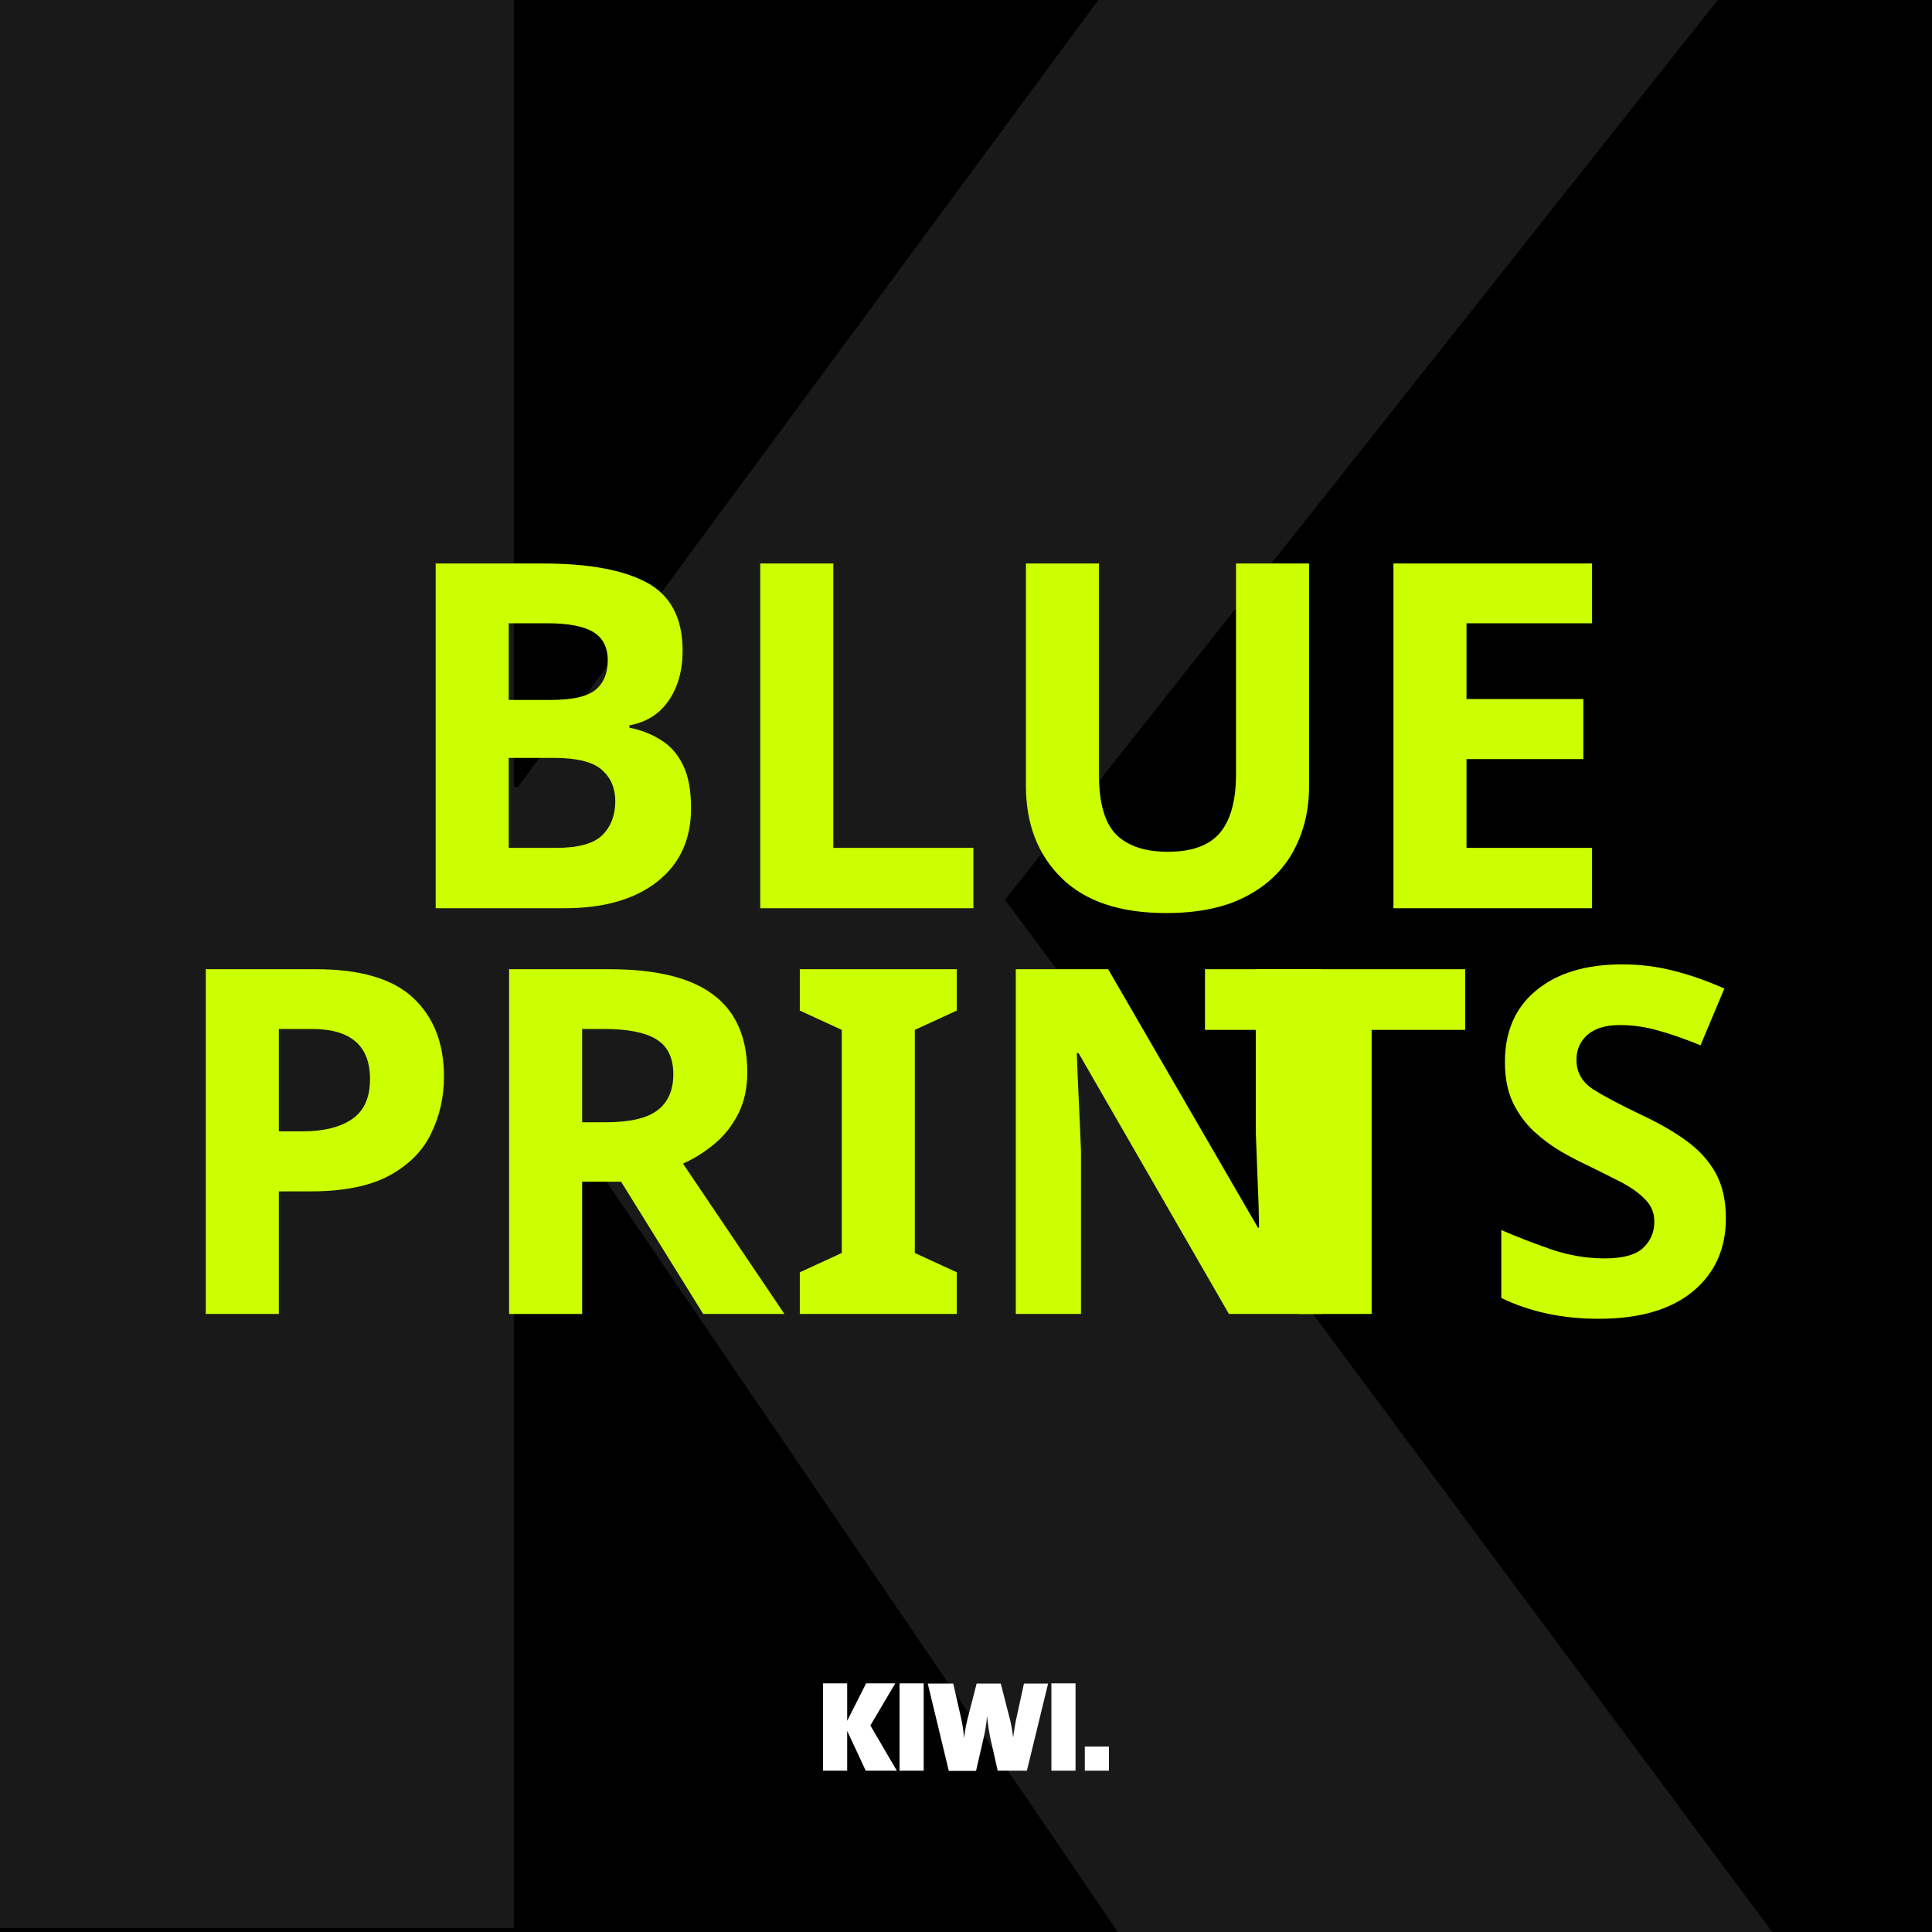
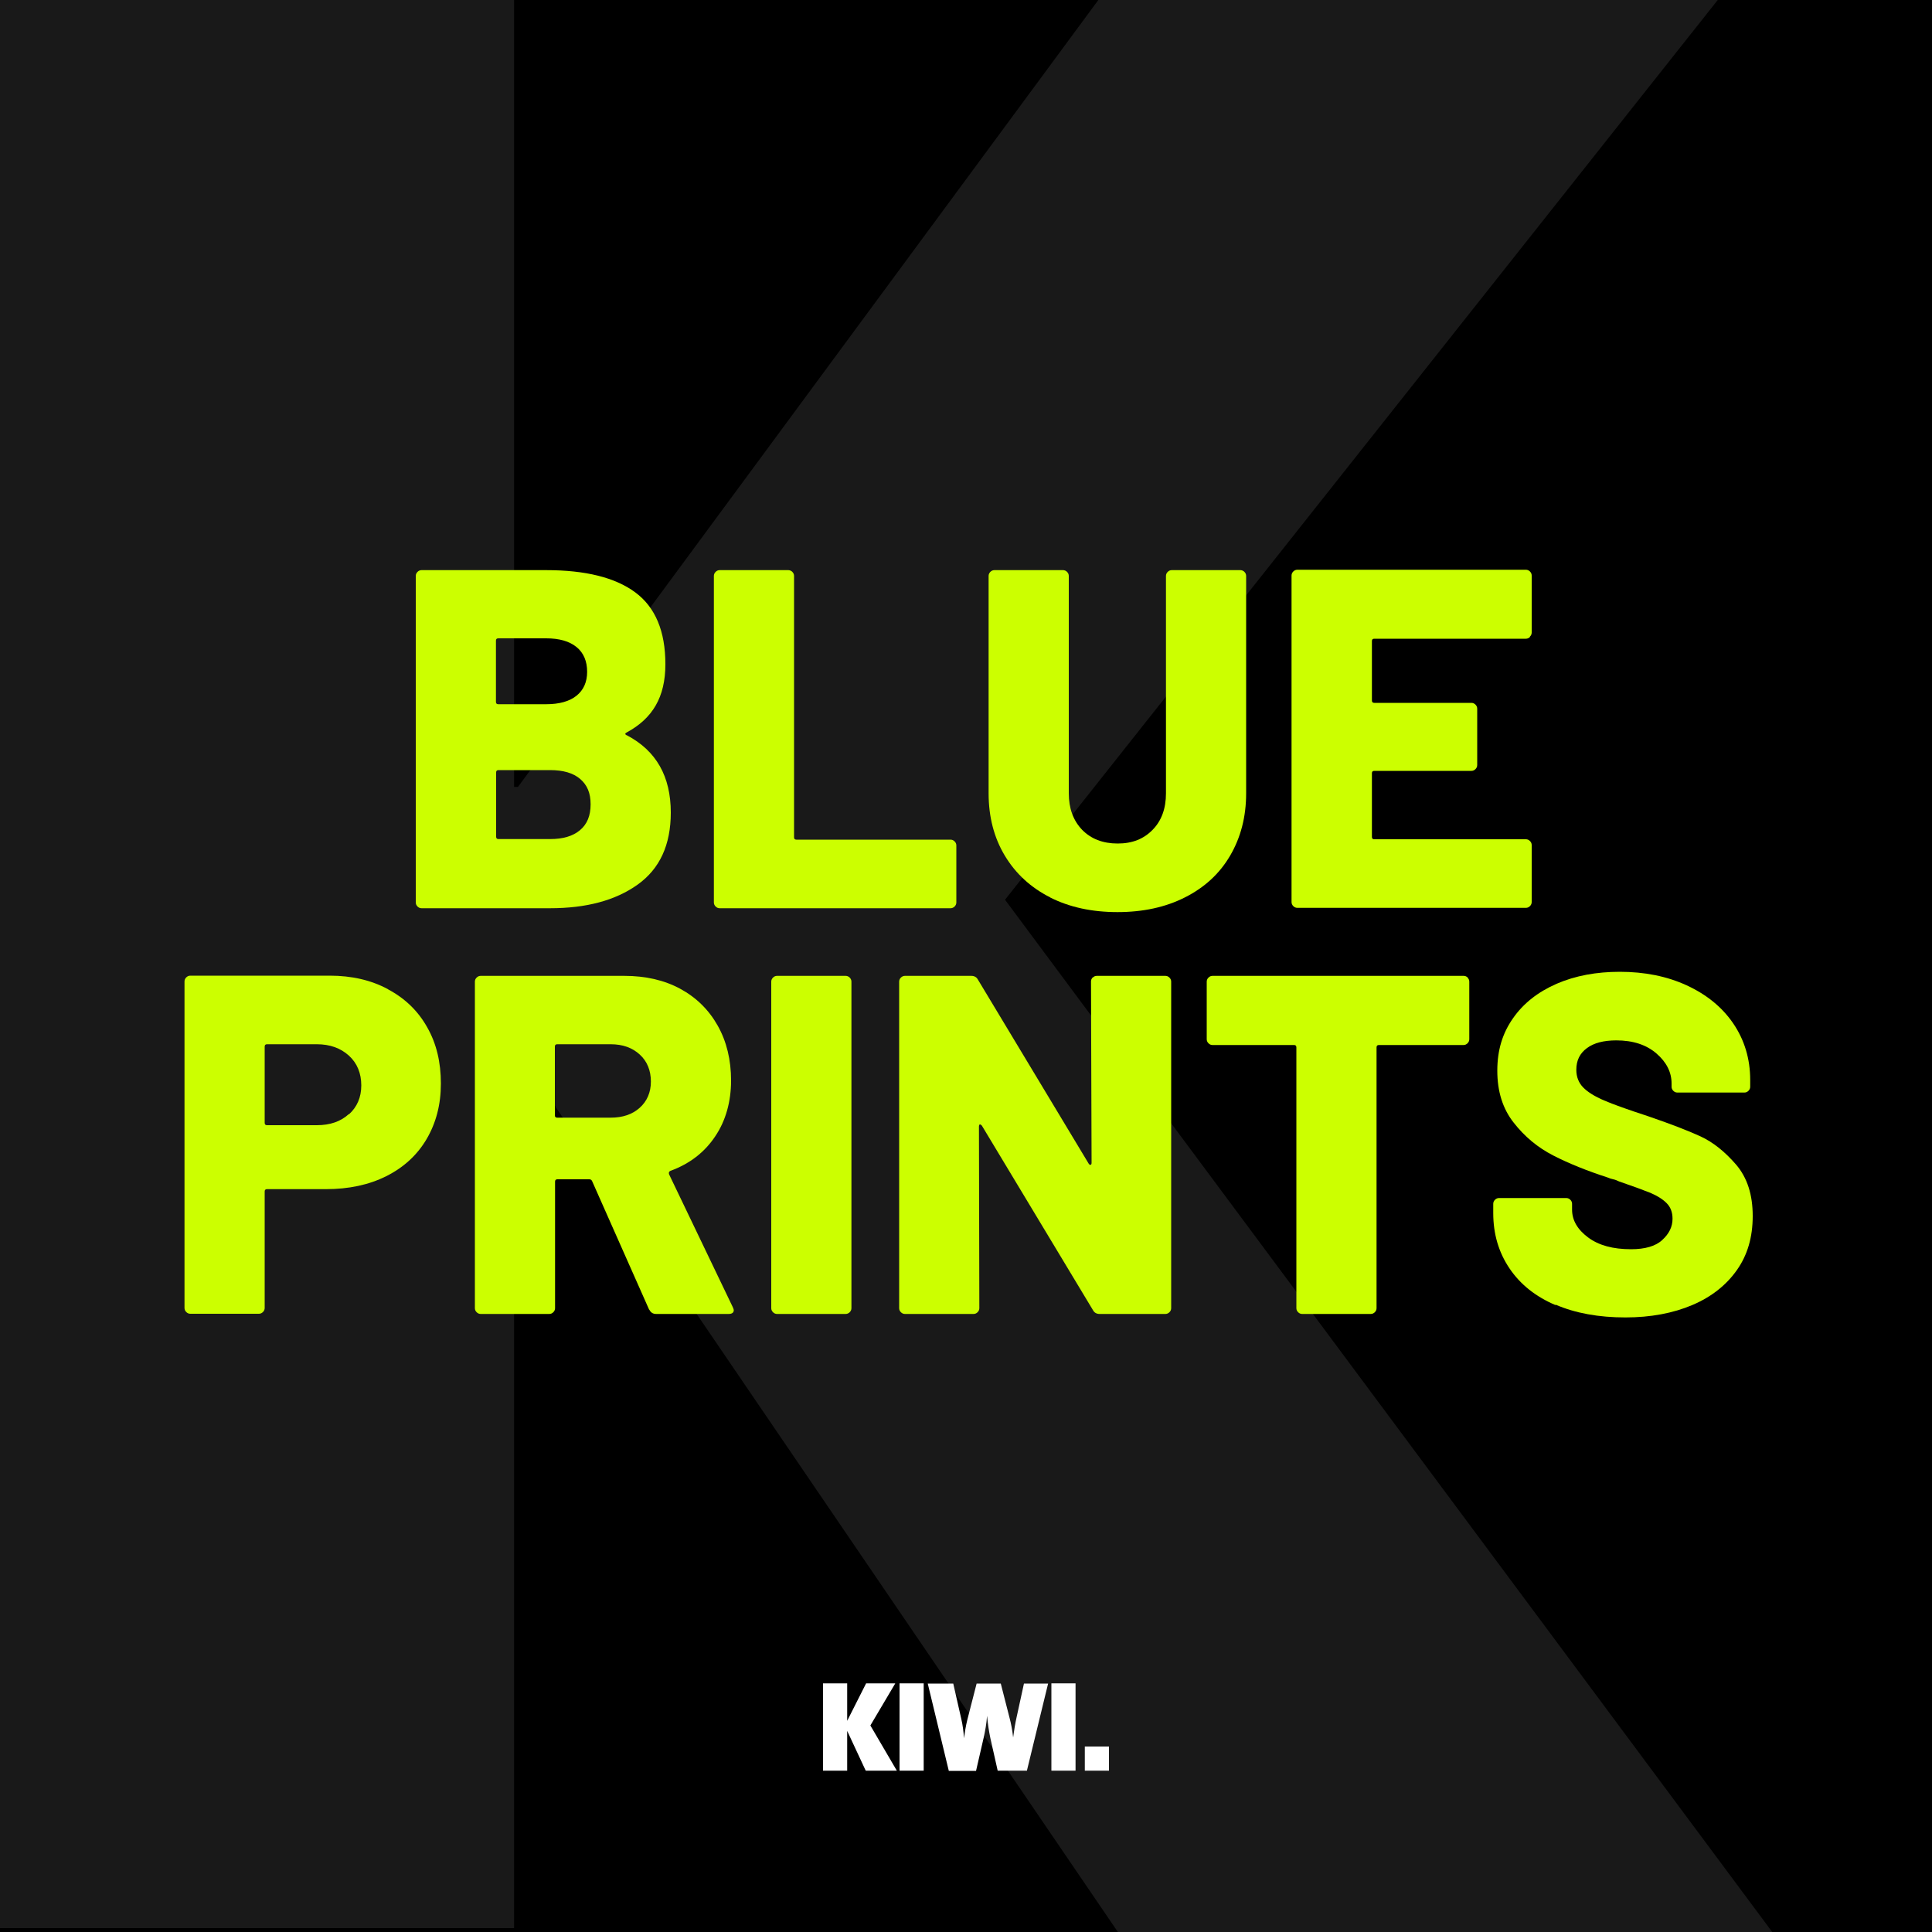
- <svg xmlns="http://www.w3.org/2000/svg" width="100" height="100">
-   <path d="M0 0h100v100H0z" />
-   <path d="M0 0h26.61v40.73h.2L56.85 0h32.06L52.02 46.57 91.73 100H57.86L26.81 54.44h-.2V99.8H0V0z" style="fill:#fff;opacity:.1" />
-   <text style="fill:#cf0;font-family:Barlow-Black,Barlow;font-size:25px;font-weight:800" transform="translate(20.3 47.01)">
-     <tspan x="0" y="0">BLUE</tspan>
-     <tspan x="-11.9" y="21">PRIN</tspan>
-     <tspan x="41.57" y="21" style="letter-spacing:0">T</tspan>
-     <tspan x="56.25" y="21">S</tspan>
-   </text>
-   <path d="m44.81 91.65-.96-2.06v2.06H42.6v-4.52h1.25v1.94l.98-1.94h1.51l-1.29 2.18 1.37 2.34h-1.6ZM46.56 91.65v-4.52h1.25v4.52h-1.25ZM53.15 91.65h-1.51l-.38-1.69c-.07-.33-.13-.72-.17-1.15-.03.4-.09.75-.17 1.11l-.4 1.74h-1.41l-1.09-4.52h1.32l.42 1.85a7 7 0 0 1 .14.98c.04-.33.09-.64.17-.96l.48-1.87h1.25l.46 1.8c.07.26.14.62.18.99.05-.39.11-.74.18-1.05l.38-1.74h1.25l-1.1 4.52ZM54.42 91.65v-4.52h1.25v4.52h-1.25ZM56.15 90.4h1.25v1.25h-1.25z" style="fill:#fff" />
+ <svg xmlns="http://www.w3.org/2000/svg" id="Ebene_1" width="35.28mm" height="35.28mm" viewBox="0 0 100 100">
+   <defs>
+     <style>.cls-1,.cls-2{isolation:isolate;}.cls-3,.cls-2{fill:#fff;}.cls-4{fill:#cf0;}.cls-2{opacity:.1;}</style>
+   </defs>
+   <rect width="100" height="100" />
+   <polygon class="cls-2" points="0 0 26.61 0 26.61 40.73 26.81 40.73 56.85 0 88.91 0 52.02 46.57 91.73 100 57.86 100 26.81 54.44 26.61 54.44 26.61 99.8 0 99.8 0 0" />
+   <g class="cls-1">
+     <g class="cls-1">
+       <path class="cls-4" d="M32.45,38.06c1.52.8,2.27,2.13,2.27,4,0,1.67-.57,2.91-1.72,3.73-1.15.82-2.66,1.22-4.53,1.22h-6.65c-.08,0-.15-.03-.21-.09-.06-.06-.09-.13-.09-.21v-16.9c0-.08.03-.15.09-.21.06-.06.13-.09.21-.09h6.45c2.03,0,3.57.38,4.61,1.15s1.56,2.01,1.56,3.72-.67,2.81-2,3.53c-.1.05-.1.1,0,.15ZM25.67,33.18v3.15c0,.08.04.12.12.12h2.48c.68,0,1.21-.15,1.57-.44s.55-.7.55-1.24-.18-.98-.55-1.28-.89-.45-1.57-.45h-2.48c-.08,0-.12.04-.12.12ZM30.02,42.97c.37-.31.55-.75.55-1.34s-.18-1-.54-1.31-.88-.46-1.56-.46h-2.67c-.08,0-.12.04-.12.12v3.33c0,.08.04.12.12.12h2.67c.67,0,1.18-.15,1.55-.46Z" />
+       <path class="cls-4" d="M37.04,46.92c-.06-.06-.09-.13-.09-.21v-16.9c0-.08.03-.15.09-.21.06-.06.13-.09.21-.09h3.55c.08,0,.15.03.21.09.06.06.09.13.09.21v13.53c0,.08.04.12.12.12h7.98c.08,0,.15.03.21.09.06.06.09.13.09.21v2.95c0,.08-.03.15-.09.21-.06.06-.13.09-.21.09h-11.95c-.08,0-.15-.03-.21-.09Z" />
+       <path class="cls-4" d="M54.36,46.45c-1.01-.51-1.79-1.23-2.35-2.16s-.84-2.01-.84-3.23v-11.25c0-.08.03-.15.09-.21s.13-.09.21-.09h3.55c.08,0,.15.03.21.09.06.06.09.13.09.21v11.25c0,.78.23,1.41.69,1.89.46.47,1.07.71,1.84.71s1.35-.24,1.81-.71c.46-.47.69-1.1.69-1.89v-11.25c0-.08.03-.15.09-.21.06-.06.13-.09.21-.09h3.55c.08,0,.15.03.21.09s.09.13.09.21v11.25c0,1.22-.28,2.29-.83,3.23s-1.33,1.65-2.34,2.16c-1.01.51-2.17.76-3.49.76s-2.48-.25-3.49-.76Z" />
+       <path class="cls-4" d="M79.19,32.97c-.06.06-.13.09-.21.09h-7.85c-.08,0-.12.04-.12.12v3.08c0,.08.04.12.12.12h5.03c.08,0,.15.03.21.09s.09.13.09.21v2.92c0,.08-.03.15-.09.21s-.13.09-.21.09h-5.03c-.08,0-.12.04-.12.12v3.3c0,.08.04.12.12.12h7.85c.08,0,.15.03.21.09.06.06.09.13.09.21v2.95c0,.08-.03.15-.09.21-.06.06-.13.09-.21.09h-11.83c-.08,0-.15-.03-.21-.09-.06-.06-.09-.13-.09-.21v-16.9c0-.08.03-.15.09-.21s.13-.09.21-.09h11.83c.08,0,.15.03.21.09s.09.13.09.21v2.95c0,.08-.03.15-.09.21Z" />
+     </g>
+     <g class="cls-1">
+       <path class="cls-4" d="M20.09,51.21c.88.47,1.55,1.12,2.02,1.96.48.84.71,1.81.71,2.91s-.25,2.04-.74,2.88c-.49.83-1.19,1.47-2.09,1.92s-1.94.67-3.12.67h-3.05c-.08,0-.12.04-.12.12v6.03c0,.08-.03.15-.09.21-.06.06-.13.09-.21.09h-3.55c-.08,0-.15-.03-.21-.09-.06-.06-.09-.13-.09-.21v-16.9c0-.08.03-.15.09-.21s.13-.09.21-.09h7.22c1.13,0,2.14.23,3.01.7ZM18.06,57.68c.42-.38.64-.88.64-1.5s-.21-1.15-.64-1.54c-.43-.39-.98-.59-1.66-.59h-2.58c-.08,0-.12.04-.12.12v3.95c0,.08.04.12.12.12h2.58c.68,0,1.24-.19,1.66-.58Z" />
+       <path class="cls-4" d="M33.6,67.79l-2.95-6.65c-.03-.07-.08-.1-.15-.1h-1.65c-.08,0-.12.04-.12.12v6.55c0,.08-.03.15-.09.21-.06.06-.13.09-.21.09h-3.55c-.08,0-.15-.03-.21-.09-.06-.06-.09-.13-.09-.21v-16.9c0-.08.03-.15.09-.21.06-.06.13-.09.21-.09h7.43c1.1,0,2.07.22,2.9.67.83.45,1.48,1.09,1.94,1.91.46.82.69,1.77.69,2.84s-.27,2.08-.83,2.9c-.55.82-1.32,1.41-2.3,1.77-.08.03-.11.09-.08.18l3.3,6.88c.03.07.05.12.05.15,0,.13-.09.2-.27.2h-3.75c-.17,0-.28-.08-.35-.22ZM28.72,54.18v3.55c0,.08.04.12.12.12h2.77c.62,0,1.12-.17,1.5-.51s.58-.8.58-1.36-.19-1.05-.58-1.4c-.38-.35-.88-.53-1.5-.53h-2.77c-.08,0-.12.04-.12.12Z" />
+       <path class="cls-4" d="M40.01,67.92c-.06-.06-.09-.13-.09-.21v-16.9c0-.08.03-.15.09-.21.06-.06.13-.09.21-.09h3.55c.08,0,.15.03.21.09.06.06.09.13.09.21v16.9c0,.08-.03.15-.09.21-.06.06-.13.09-.21.09h-3.55c-.08,0-.15-.03-.21-.09Z" />
+       <path class="cls-4" d="M56.56,50.6c.06-.06.13-.09.21-.09h3.55c.08,0,.15.03.21.09s.09.13.09.21v16.9c0,.08-.03.15-.09.21-.06.06-.13.09-.21.09h-3.4c-.17,0-.28-.07-.35-.2l-5.75-9.55s-.07-.07-.1-.06c-.03,0-.05.05-.05.11l.02,9.4c0,.08-.03.15-.09.21-.06.06-.13.09-.21.09h-3.55c-.08,0-.15-.03-.21-.09-.06-.06-.09-.13-.09-.21v-16.9c0-.08.03-.15.09-.21.06-.06.13-.09.21-.09h3.43c.17,0,.28.07.35.2l5.73,9.52c.03.05.07.07.1.06.03,0,.05-.04.05-.11l-.03-9.38c0-.08.03-.15.09-.21Z" />
+     </g>
+     <g class="cls-1">
+       <path class="cls-4" d="M75.96,50.6c.06.06.09.13.09.21v2.98c0,.08-.03.15-.09.21-.06.06-.13.09-.21.09h-4.38c-.08,0-.12.04-.12.12v13.5c0,.08-.03.15-.09.21-.06.06-.13.09-.21.09h-3.55c-.08,0-.15-.03-.21-.09-.06-.06-.09-.13-.09-.21v-13.5c0-.08-.04-.12-.12-.12h-4.22c-.08,0-.15-.03-.21-.09-.06-.06-.09-.13-.09-.21v-2.98c0-.08.03-.15.09-.21s.13-.09.21-.09h13c.08,0,.15.03.21.09Z" />
+     </g>
+     <g class="cls-1">
+       <path class="cls-4" d="M80.51,67.55c-1.03-.44-1.82-1.07-2.38-1.9-.56-.83-.84-1.78-.84-2.86v-.48c0-.08.03-.15.09-.21.06-.06.13-.09.21-.09h3.48c.08,0,.15.03.21.09s.09.13.09.21v.3c0,.55.28,1.03.83,1.44.55.41,1.29.61,2.22.61.73,0,1.28-.16,1.62-.48.35-.32.53-.68.53-1.1,0-.33-.1-.6-.31-.81-.21-.21-.49-.38-.84-.53-.35-.14-.89-.34-1.62-.59-.1-.05-.2-.09-.3-.11-.1-.02-.19-.05-.28-.09-1.08-.35-2.02-.73-2.82-1.14-.8-.41-1.48-.97-2.05-1.7-.57-.72-.85-1.62-.85-2.69s.27-1.94.81-2.71c.54-.78,1.3-1.37,2.26-1.79.97-.42,2.06-.62,3.27-.62,1.28,0,2.44.23,3.46.7s1.83,1.12,2.41,1.97c.58.85.88,1.83.88,2.93v.35c0,.08-.03.15-.09.21-.06.06-.13.09-.21.09h-3.47c-.08,0-.15-.03-.21-.09s-.09-.13-.09-.21v-.17c0-.58-.26-1.1-.78-1.55-.52-.45-1.21-.68-2.08-.68-.65,0-1.16.13-1.52.4-.37.27-.55.64-.55,1.12,0,.37.12.67.35.91.23.24.6.47,1.09.68.49.21,1.25.48,2.26.81,1.17.4,2.08.75,2.73,1.05.65.3,1.26.79,1.84,1.46.58.68.86,1.56.86,2.66s-.27,2.02-.82,2.8c-.55.78-1.32,1.39-2.31,1.81-.99.42-2.15.64-3.46.64-1.38,0-2.59-.22-3.61-.66Z" />
+     </g>
+   </g>
+   <path class="cls-3" d="M44.81,91.65l-.96-2.06v2.06h-1.25v-4.52h1.25v1.94l.98-1.94h1.51l-1.29,2.18,1.37,2.34h-1.61Z" />
+   <path class="cls-3" d="M46.56,91.65v-4.52h1.25v4.52h-1.25Z" />
+   <path class="cls-3" d="M53.15,91.65h-1.51l-.38-1.69c-.07-.33-.13-.72-.17-1.15h0c-.03.4-.09.75-.17,1.11l-.4,1.74h-1.41l-1.09-4.52h1.32l.42,1.85c.07.29.11.64.14.98h0c.04-.33.09-.64.17-.96l.48-1.87h1.25l.46,1.8c.07.26.14.62.18.99h0c.05-.39.11-.74.18-1.05l.38-1.74h1.25l-1.1,4.52h0Z" />
+   <path class="cls-3" d="M54.42,91.65v-4.52h1.25v4.52h-1.25Z" />
+   <rect class="cls-3" x="56.15" y="90.4" width="1.25" height="1.25" />
</svg>
